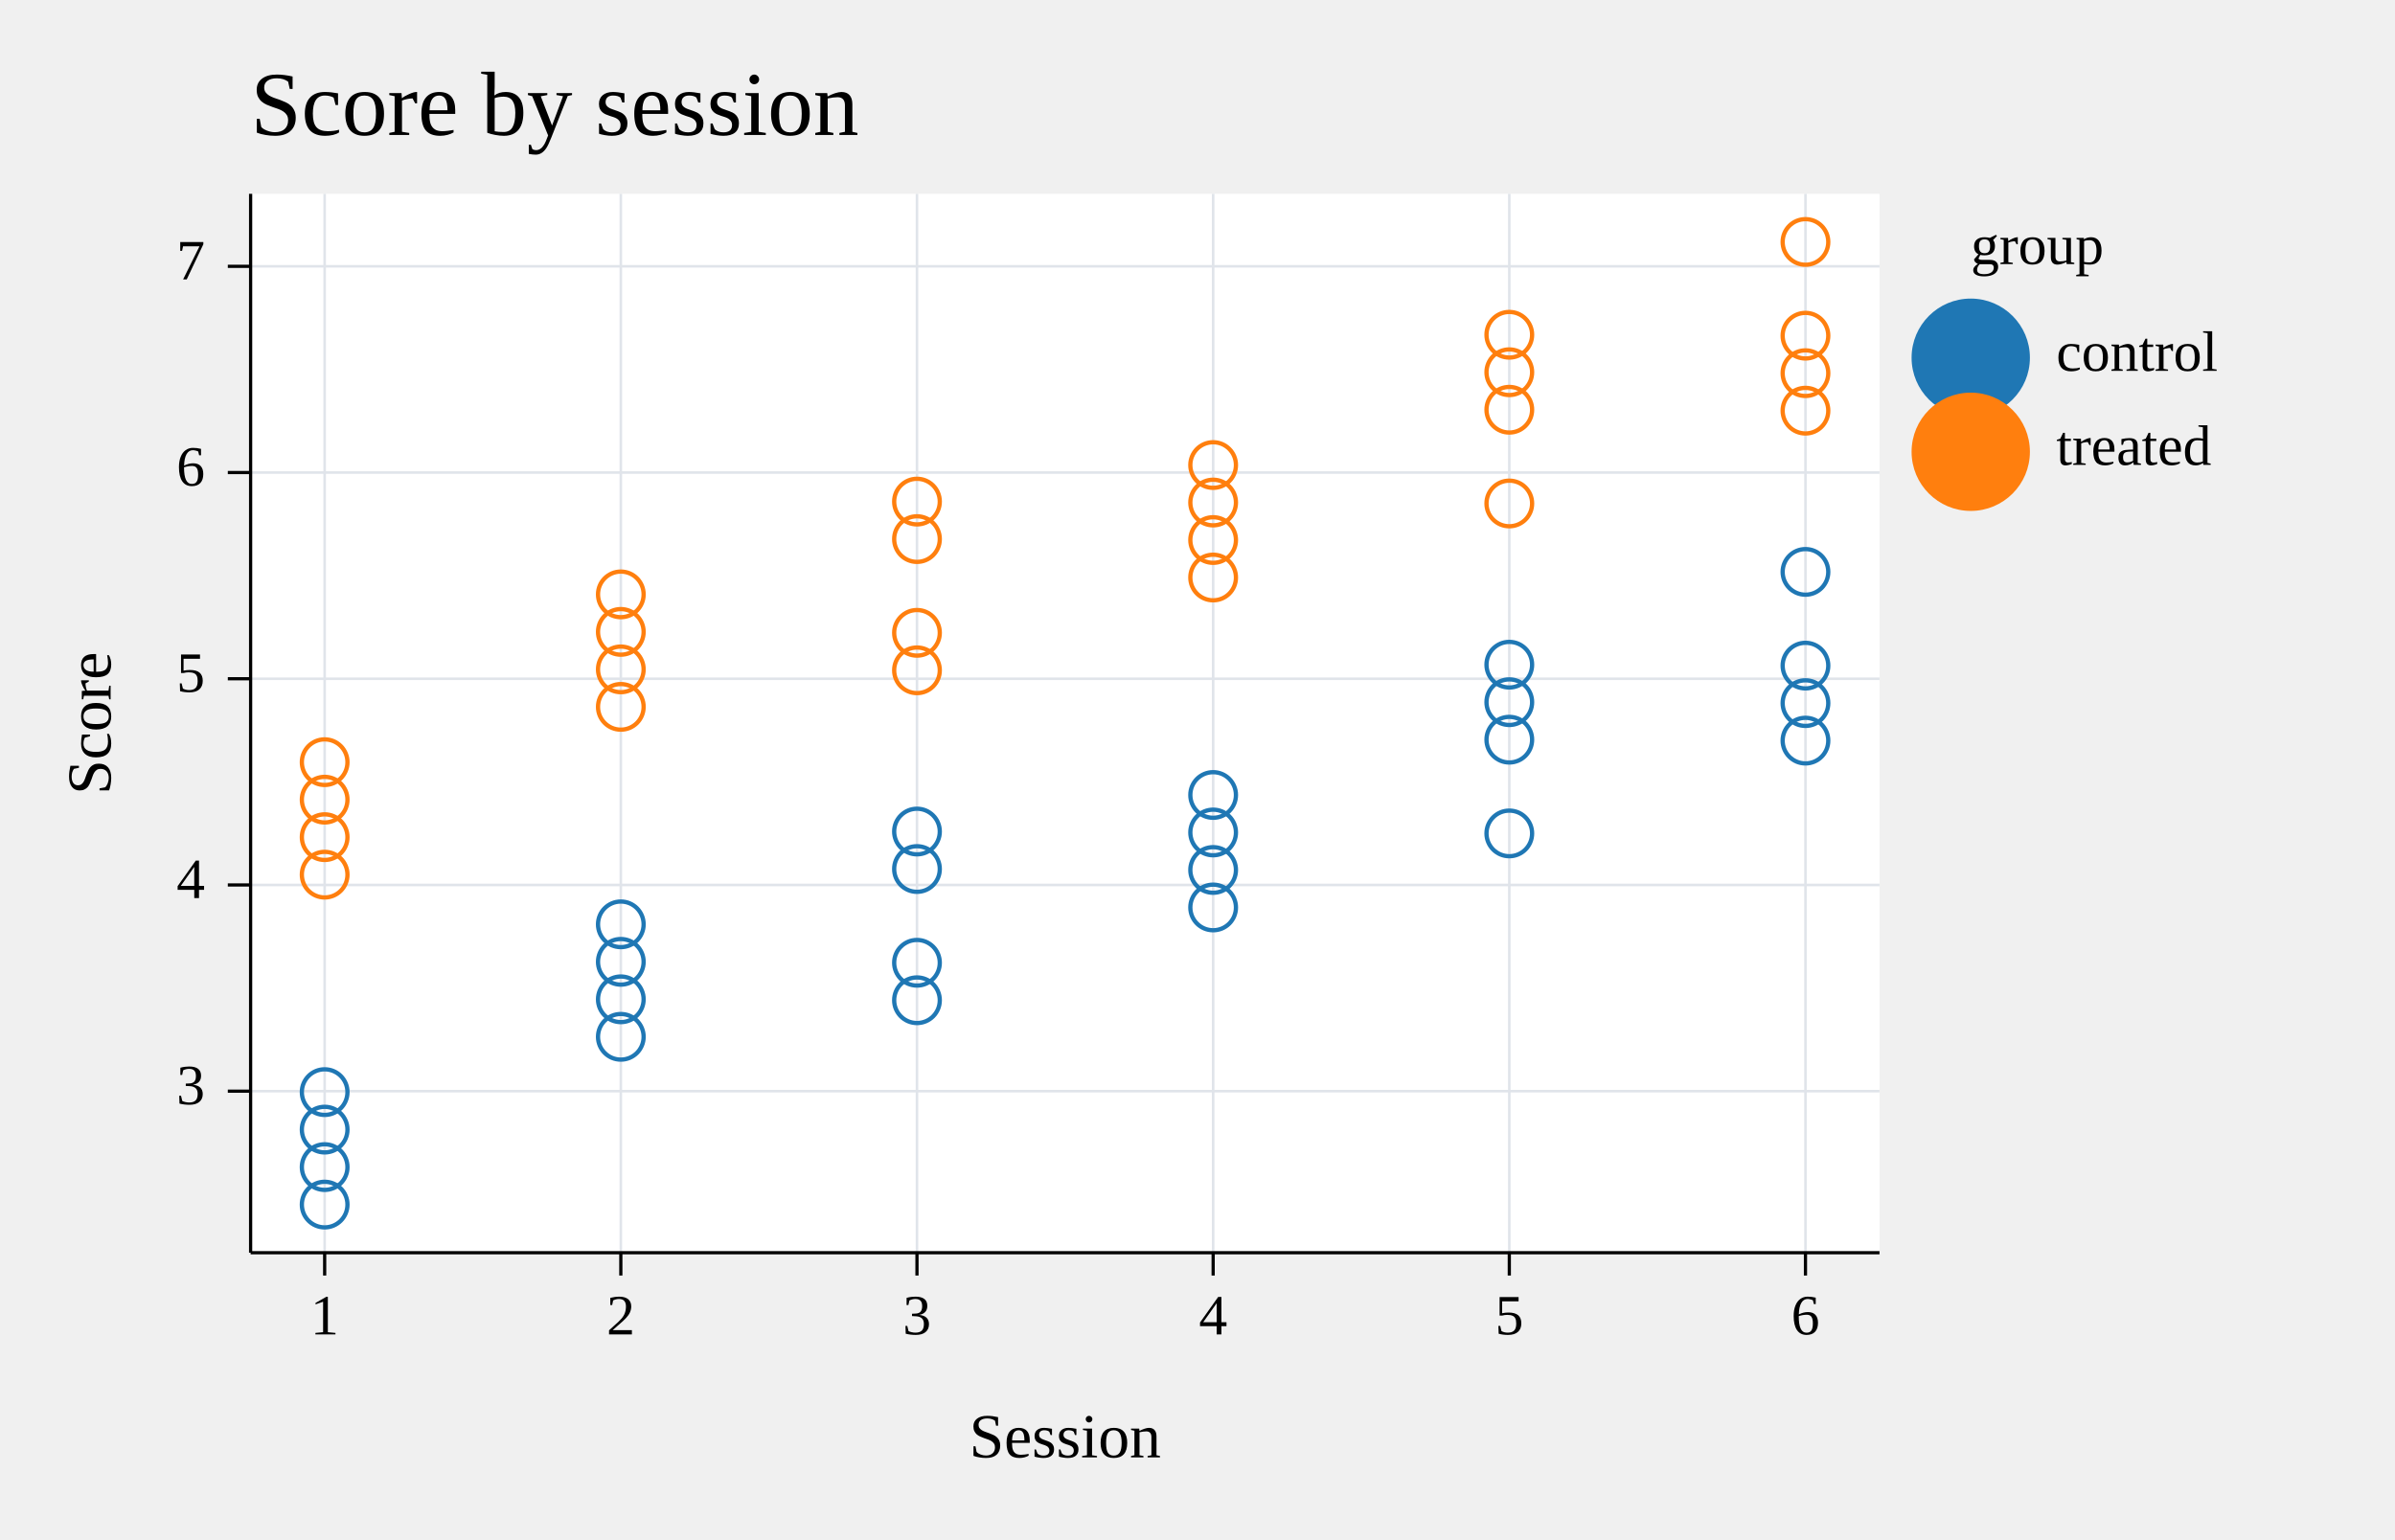
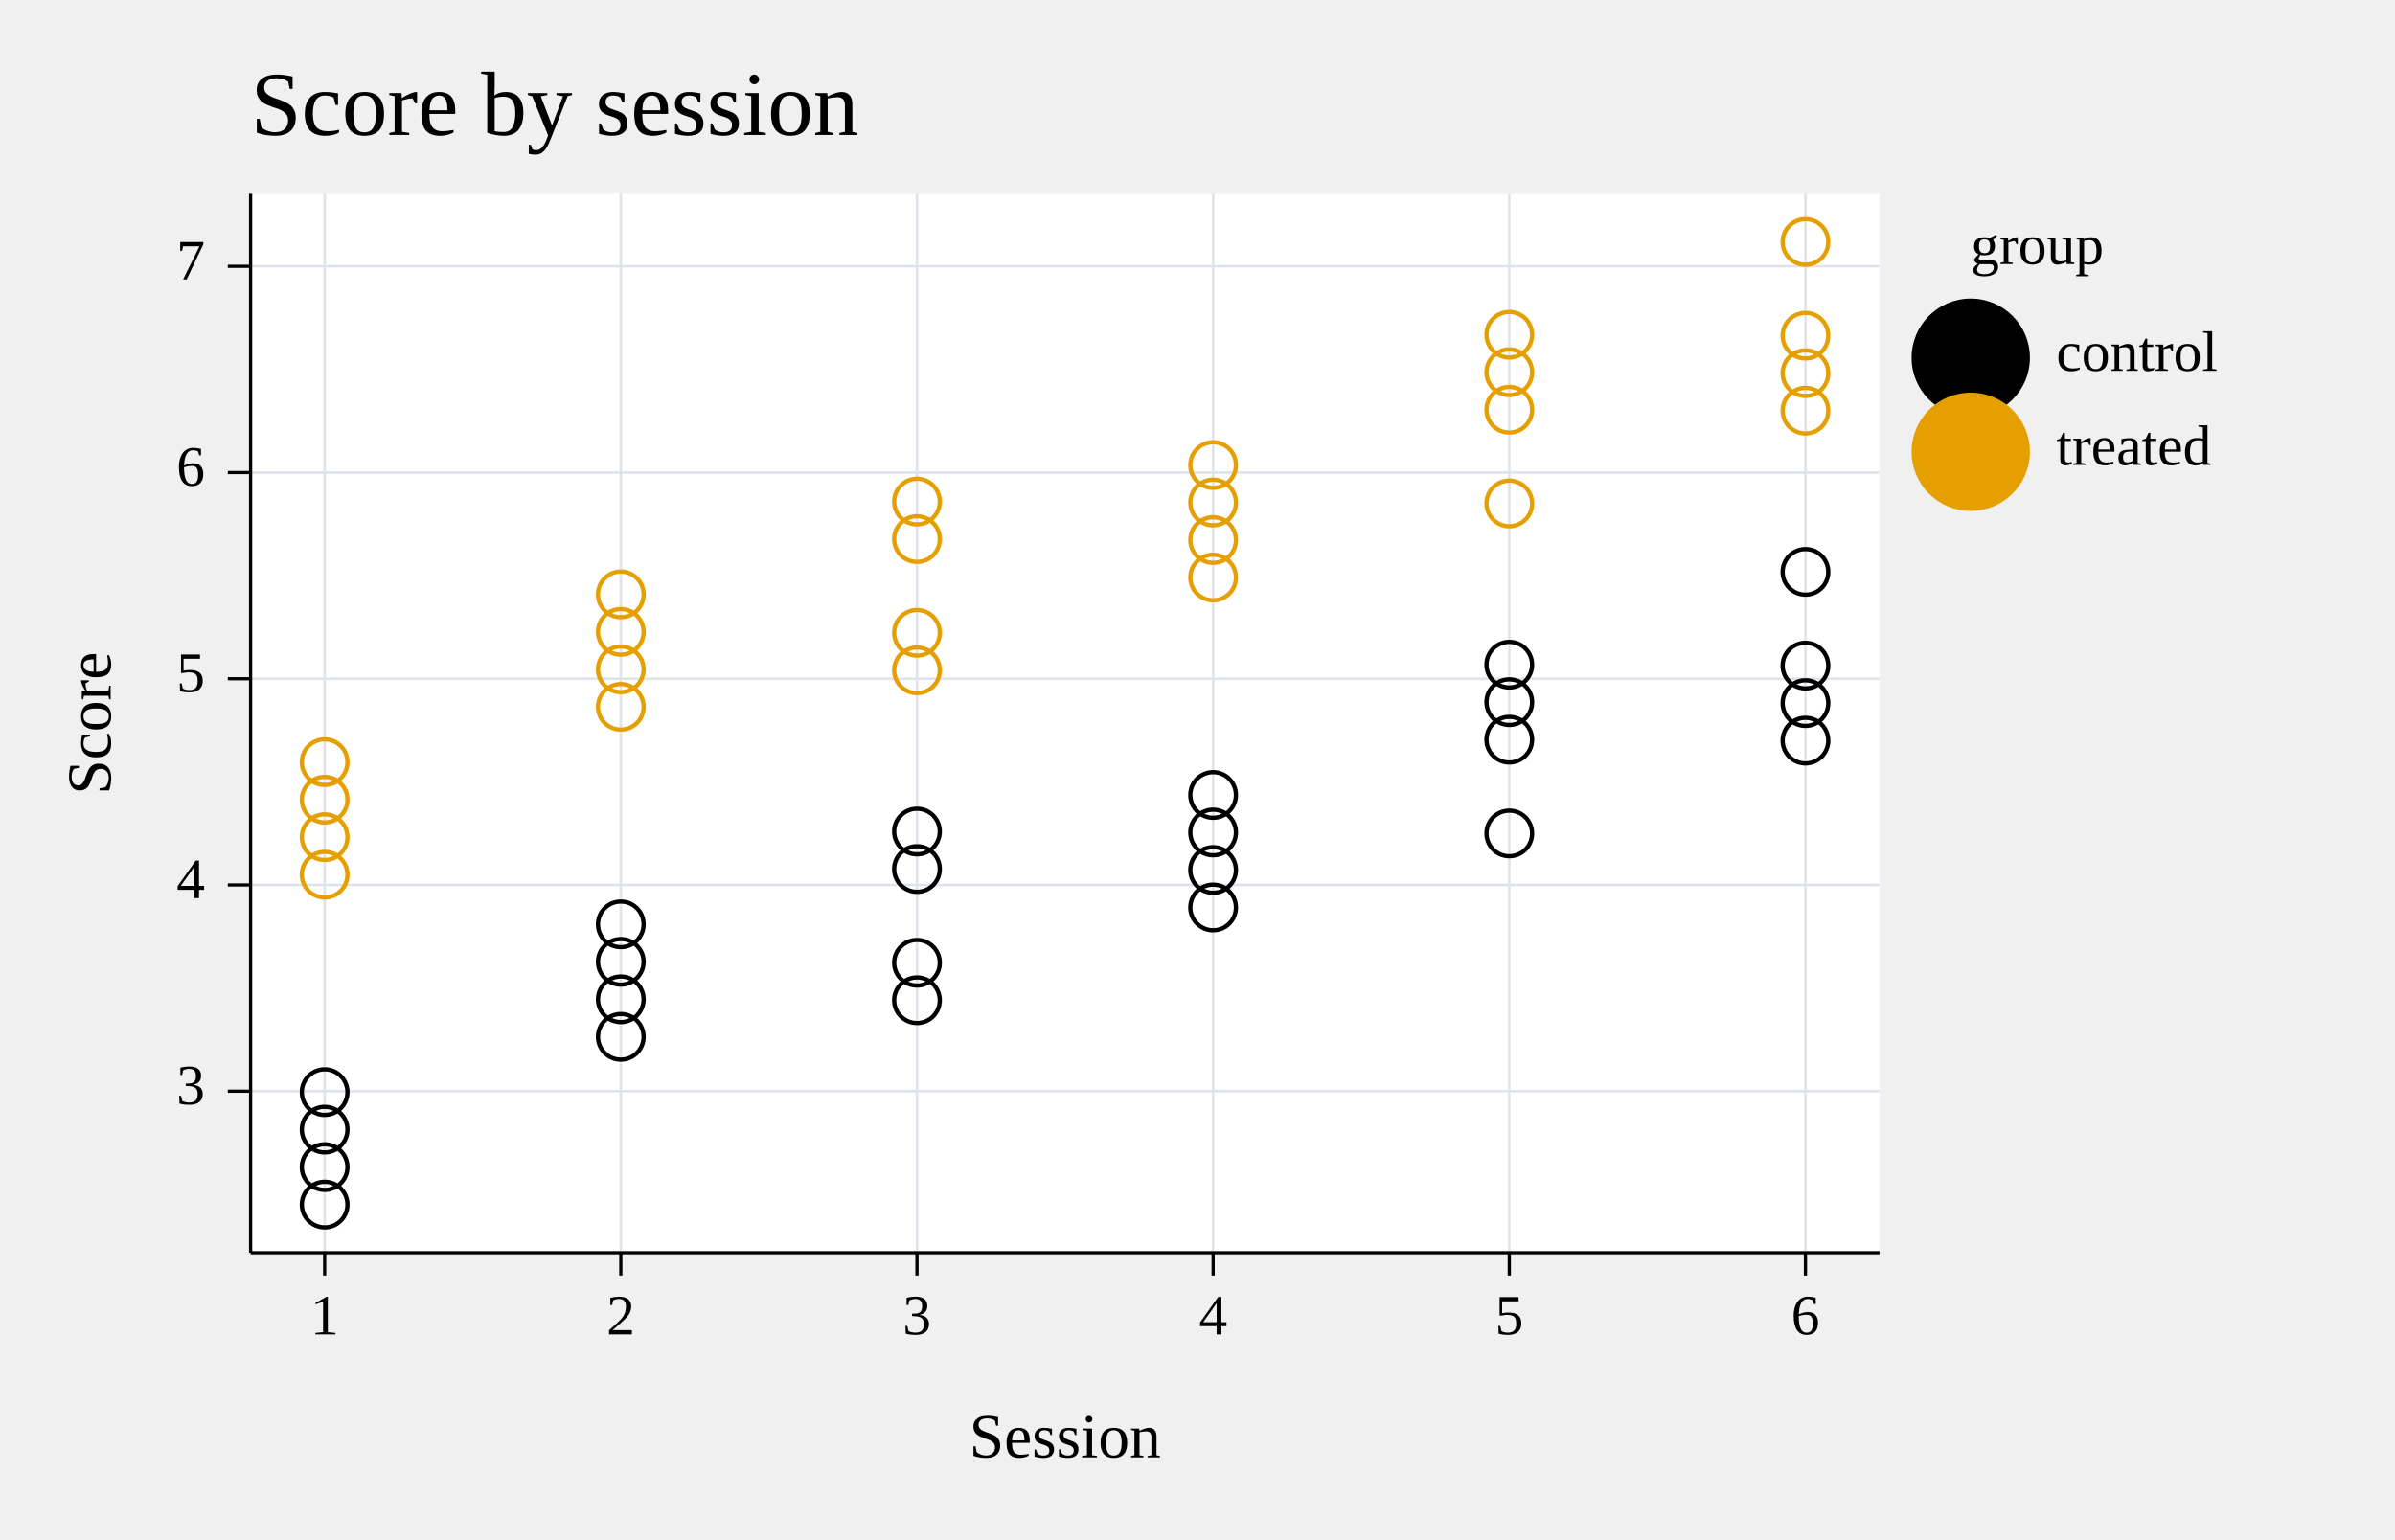
<svg xmlns="http://www.w3.org/2000/svg" width="560" height="360" viewBox="0 0 560 360" id="intaglio-plot" role="img" aria-labelledby="intaglio-plot-title" aria-describedby="intaglio-plot-description">
  <g data-name="plot-panel" clip-path="url(#clip-0)">
    <rect data-name="plot-panel-background" stroke="none" fill="#ffffff" stroke-width="1" stroke-linecap="butt" stroke-linejoin="miter" x="58.6" y="45.333" width="380.867" height="247.667" />
    <polyline data-name="plot-panel-grid-x" stroke="#e0e4ea" fill="none" stroke-width="0.6" stroke-linecap="butt" stroke-linejoin="miter" points="75.912,293 75.912,45.333" />
    <polyline data-name="plot-panel-grid-x" stroke="#e0e4ea" fill="none" stroke-width="0.6" stroke-linecap="butt" stroke-linejoin="miter" points="145.161,293 145.161,45.333" />
    <polyline data-name="plot-panel-grid-x" stroke="#e0e4ea" fill="none" stroke-width="0.6" stroke-linecap="butt" stroke-linejoin="miter" points="214.409,293 214.409,45.333" />
    <polyline data-name="plot-panel-grid-x" stroke="#e0e4ea" fill="none" stroke-width="0.6" stroke-linecap="butt" stroke-linejoin="miter" points="283.658,293 283.658,45.333" />
    <polyline data-name="plot-panel-grid-x" stroke="#e0e4ea" fill="none" stroke-width="0.6" stroke-linecap="butt" stroke-linejoin="miter" points="352.906,293 352.906,45.333" />
    <polyline data-name="plot-panel-grid-x" stroke="#e0e4ea" fill="none" stroke-width="0.6" stroke-linecap="butt" stroke-linejoin="miter" points="422.154,293 422.154,45.333" />
    <polyline data-name="plot-panel-grid-y" stroke="#e0e4ea" fill="none" stroke-width="0.6" stroke-linecap="butt" stroke-linejoin="miter" points="58.6,255.215 439.467,255.215" />
    <polyline data-name="plot-panel-grid-y" stroke="#e0e4ea" fill="none" stroke-width="0.6" stroke-linecap="butt" stroke-linejoin="miter" points="58.6,206.984 439.467,206.984" />
    <polyline data-name="plot-panel-grid-y" stroke="#e0e4ea" fill="none" stroke-width="0.6" stroke-linecap="butt" stroke-linejoin="miter" points="58.6,158.753 439.467,158.753" />
    <polyline data-name="plot-panel-grid-y" stroke="#e0e4ea" fill="none" stroke-width="0.6" stroke-linecap="butt" stroke-linejoin="miter" points="58.6,110.522 439.467,110.522" />
    <polyline data-name="plot-panel-grid-y" stroke="#e0e4ea" fill="none" stroke-width="0.6" stroke-linecap="butt" stroke-linejoin="miter" points="58.6,62.291 439.467,62.291" />
-     <circle stroke="#1f77b4" fill="none" stroke-width="1" stroke-linecap="butt" stroke-linejoin="miter" cx="75.912" cy="281.742" r="5.333" />
-     <circle stroke="#1f77b4" fill="none" stroke-width="1" stroke-linecap="butt" stroke-linejoin="miter" cx="145.161" cy="242.5" r="5.333" />
-     <circle stroke="#1f77b4" fill="none" stroke-width="1" stroke-linecap="butt" stroke-linejoin="miter" cx="214.409" cy="203.257" r="5.333" />
-     <circle stroke="#1f77b4" fill="none" stroke-width="1" stroke-linecap="butt" stroke-linejoin="miter" cx="283.658" cy="212.246" r="5.333" />
-     <circle stroke="#1f77b4" fill="none" stroke-width="1" stroke-linecap="butt" stroke-linejoin="miter" cx="352.906" cy="173.003" r="5.333" />
-     <circle stroke="#1f77b4" fill="none" stroke-width="1" stroke-linecap="butt" stroke-linejoin="miter" cx="422.154" cy="133.761" r="5.333" />
-     <circle stroke="#1f77b4" fill="none" stroke-width="1" stroke-linecap="butt" stroke-linejoin="miter" cx="75.912" cy="272.973" r="5.333" />
-     <circle stroke="#1f77b4" fill="none" stroke-width="1" stroke-linecap="butt" stroke-linejoin="miter" cx="145.161" cy="233.731" r="5.333" />
-     <circle stroke="#1f77b4" fill="none" stroke-width="1" stroke-linecap="butt" stroke-linejoin="miter" cx="214.409" cy="194.488" r="5.333" />
-     <circle stroke="#1f77b4" fill="none" stroke-width="1" stroke-linecap="butt" stroke-linejoin="miter" cx="283.658" cy="203.476" r="5.333" />
-     <circle stroke="#1f77b4" fill="none" stroke-width="1" stroke-linecap="butt" stroke-linejoin="miter" cx="352.906" cy="164.234" r="5.333" />
-     <circle stroke="#1f77b4" fill="none" stroke-width="1" stroke-linecap="butt" stroke-linejoin="miter" cx="422.154" cy="173.222" r="5.333" />
-     <circle stroke="#1f77b4" fill="none" stroke-width="1" stroke-linecap="butt" stroke-linejoin="miter" cx="75.912" cy="264.204" r="5.333" />
-     <circle stroke="#1f77b4" fill="none" stroke-width="1" stroke-linecap="butt" stroke-linejoin="miter" cx="145.161" cy="224.961" r="5.333" />
-     <circle stroke="#1f77b4" fill="none" stroke-width="1" stroke-linecap="butt" stroke-linejoin="miter" cx="214.409" cy="233.95" r="5.333" />
-     <circle stroke="#1f77b4" fill="none" stroke-width="1" stroke-linecap="butt" stroke-linejoin="miter" cx="283.658" cy="194.707" r="5.333" />
-     <circle stroke="#1f77b4" fill="none" stroke-width="1" stroke-linecap="butt" stroke-linejoin="miter" cx="352.906" cy="155.465" r="5.333" />
-     <circle stroke="#1f77b4" fill="none" stroke-width="1" stroke-linecap="butt" stroke-linejoin="miter" cx="422.154" cy="164.453" r="5.333" />
-     <circle stroke="#1f77b4" fill="none" stroke-width="1" stroke-linecap="butt" stroke-linejoin="miter" cx="75.912" cy="255.435" r="5.333" />
-     <circle stroke="#1f77b4" fill="none" stroke-width="1" stroke-linecap="butt" stroke-linejoin="miter" cx="145.161" cy="216.192" r="5.333" />
-     <circle stroke="#1f77b4" fill="none" stroke-width="1" stroke-linecap="butt" stroke-linejoin="miter" cx="214.409" cy="225.18" r="5.333" />
-     <circle stroke="#1f77b4" fill="none" stroke-width="1" stroke-linecap="butt" stroke-linejoin="miter" cx="283.658" cy="185.938" r="5.333" />
-     <circle stroke="#1f77b4" fill="none" stroke-width="1" stroke-linecap="butt" stroke-linejoin="miter" cx="352.906" cy="194.927" r="5.333" />
-     <circle stroke="#1f77b4" fill="none" stroke-width="1" stroke-linecap="butt" stroke-linejoin="miter" cx="422.154" cy="155.684" r="5.333" />
-     <circle stroke="#ff7f0e" fill="none" stroke-width="1" stroke-linecap="butt" stroke-linejoin="miter" cx="75.912" cy="204.573" r="5.333" />
-     <circle stroke="#ff7f0e" fill="none" stroke-width="1" stroke-linecap="butt" stroke-linejoin="miter" cx="145.161" cy="165.33" r="5.333" />
-     <circle stroke="#ff7f0e" fill="none" stroke-width="1" stroke-linecap="butt" stroke-linejoin="miter" cx="214.409" cy="126.088" r="5.333" />
-     <circle stroke="#ff7f0e" fill="none" stroke-width="1" stroke-linecap="butt" stroke-linejoin="miter" cx="283.658" cy="135.076" r="5.333" />
-     <circle stroke="#ff7f0e" fill="none" stroke-width="1" stroke-linecap="butt" stroke-linejoin="miter" cx="352.906" cy="95.834" r="5.333" />
-     <circle stroke="#ff7f0e" fill="none" stroke-width="1" stroke-linecap="butt" stroke-linejoin="miter" cx="422.154" cy="56.591" r="5.333" />
-     <circle stroke="#ff7f0e" fill="none" stroke-width="1" stroke-linecap="butt" stroke-linejoin="miter" cx="75.912" cy="195.803" r="5.333" />
-     <circle stroke="#ff7f0e" fill="none" stroke-width="1" stroke-linecap="butt" stroke-linejoin="miter" cx="145.161" cy="156.561" r="5.333" />
-     <circle stroke="#ff7f0e" fill="none" stroke-width="1" stroke-linecap="butt" stroke-linejoin="miter" cx="214.409" cy="117.318" r="5.333" />
-     <circle stroke="#ff7f0e" fill="none" stroke-width="1" stroke-linecap="butt" stroke-linejoin="miter" cx="283.658" cy="126.307" r="5.333" />
-     <circle stroke="#ff7f0e" fill="none" stroke-width="1" stroke-linecap="butt" stroke-linejoin="miter" cx="352.906" cy="87.064" r="5.333" />
-     <circle stroke="#ff7f0e" fill="none" stroke-width="1" stroke-linecap="butt" stroke-linejoin="miter" cx="422.154" cy="96.053" r="5.333" />
-     <circle stroke="#ff7f0e" fill="none" stroke-width="1" stroke-linecap="butt" stroke-linejoin="miter" cx="75.912" cy="187.034" r="5.333" />
-     <circle stroke="#ff7f0e" fill="none" stroke-width="1" stroke-linecap="butt" stroke-linejoin="miter" cx="145.161" cy="147.792" r="5.333" />
-     <circle stroke="#ff7f0e" fill="none" stroke-width="1" stroke-linecap="butt" stroke-linejoin="miter" cx="214.409" cy="156.78" r="5.333" />
-     <circle stroke="#ff7f0e" fill="none" stroke-width="1" stroke-linecap="butt" stroke-linejoin="miter" cx="283.658" cy="117.537" r="5.333" />
-     <circle stroke="#ff7f0e" fill="none" stroke-width="1" stroke-linecap="butt" stroke-linejoin="miter" cx="352.906" cy="78.295" r="5.333" />
-     <circle stroke="#ff7f0e" fill="none" stroke-width="1" stroke-linecap="butt" stroke-linejoin="miter" cx="422.154" cy="87.283" r="5.333" />
-     <circle stroke="#ff7f0e" fill="none" stroke-width="1" stroke-linecap="butt" stroke-linejoin="miter" cx="75.912" cy="178.265" r="5.333" />
-     <circle stroke="#ff7f0e" fill="none" stroke-width="1" stroke-linecap="butt" stroke-linejoin="miter" cx="145.161" cy="139.022" r="5.333" />
-     <circle stroke="#ff7f0e" fill="none" stroke-width="1" stroke-linecap="butt" stroke-linejoin="miter" cx="214.409" cy="148.011" r="5.333" />
-     <circle stroke="#ff7f0e" fill="none" stroke-width="1" stroke-linecap="butt" stroke-linejoin="miter" cx="283.658" cy="108.768" r="5.333" />
-     <circle stroke="#ff7f0e" fill="none" stroke-width="1" stroke-linecap="butt" stroke-linejoin="miter" cx="352.906" cy="117.757" r="5.333" />
-     <circle stroke="#ff7f0e" fill="none" stroke-width="1" stroke-linecap="butt" stroke-linejoin="miter" cx="422.154" cy="78.514" r="5.333" />
+     <circle stroke="#000000" fill="none" stroke-width="1" stroke-linecap="butt" stroke-linejoin="miter" cx="75.912" cy="281.742" r="5.333" />
+     <circle stroke="#000000" fill="none" stroke-width="1" stroke-linecap="butt" stroke-linejoin="miter" cx="145.161" cy="242.5" r="5.333" />
+     <circle stroke="#000000" fill="none" stroke-width="1" stroke-linecap="butt" stroke-linejoin="miter" cx="214.409" cy="203.257" r="5.333" />
+     <circle stroke="#000000" fill="none" stroke-width="1" stroke-linecap="butt" stroke-linejoin="miter" cx="283.658" cy="212.246" r="5.333" />
+     <circle stroke="#000000" fill="none" stroke-width="1" stroke-linecap="butt" stroke-linejoin="miter" cx="352.906" cy="173.003" r="5.333" />
+     <circle stroke="#000000" fill="none" stroke-width="1" stroke-linecap="butt" stroke-linejoin="miter" cx="422.154" cy="133.761" r="5.333" />
+     <circle stroke="#000000" fill="none" stroke-width="1" stroke-linecap="butt" stroke-linejoin="miter" cx="75.912" cy="272.973" r="5.333" />
+     <circle stroke="#000000" fill="none" stroke-width="1" stroke-linecap="butt" stroke-linejoin="miter" cx="145.161" cy="233.731" r="5.333" />
+     <circle stroke="#000000" fill="none" stroke-width="1" stroke-linecap="butt" stroke-linejoin="miter" cx="214.409" cy="194.488" r="5.333" />
+     <circle stroke="#000000" fill="none" stroke-width="1" stroke-linecap="butt" stroke-linejoin="miter" cx="283.658" cy="203.476" r="5.333" />
+     <circle stroke="#000000" fill="none" stroke-width="1" stroke-linecap="butt" stroke-linejoin="miter" cx="352.906" cy="164.234" r="5.333" />
+     <circle stroke="#000000" fill="none" stroke-width="1" stroke-linecap="butt" stroke-linejoin="miter" cx="422.154" cy="173.222" r="5.333" />
+     <circle stroke="#000000" fill="none" stroke-width="1" stroke-linecap="butt" stroke-linejoin="miter" cx="75.912" cy="264.204" r="5.333" />
+     <circle stroke="#000000" fill="none" stroke-width="1" stroke-linecap="butt" stroke-linejoin="miter" cx="145.161" cy="224.961" r="5.333" />
+     <circle stroke="#000000" fill="none" stroke-width="1" stroke-linecap="butt" stroke-linejoin="miter" cx="214.409" cy="233.95" r="5.333" />
+     <circle stroke="#000000" fill="none" stroke-width="1" stroke-linecap="butt" stroke-linejoin="miter" cx="283.658" cy="194.707" r="5.333" />
+     <circle stroke="#000000" fill="none" stroke-width="1" stroke-linecap="butt" stroke-linejoin="miter" cx="352.906" cy="155.465" r="5.333" />
+     <circle stroke="#000000" fill="none" stroke-width="1" stroke-linecap="butt" stroke-linejoin="miter" cx="422.154" cy="164.453" r="5.333" />
+     <circle stroke="#000000" fill="none" stroke-width="1" stroke-linecap="butt" stroke-linejoin="miter" cx="75.912" cy="255.435" r="5.333" />
+     <circle stroke="#000000" fill="none" stroke-width="1" stroke-linecap="butt" stroke-linejoin="miter" cx="145.161" cy="216.192" r="5.333" />
+     <circle stroke="#000000" fill="none" stroke-width="1" stroke-linecap="butt" stroke-linejoin="miter" cx="214.409" cy="225.18" r="5.333" />
+     <circle stroke="#000000" fill="none" stroke-width="1" stroke-linecap="butt" stroke-linejoin="miter" cx="283.658" cy="185.938" r="5.333" />
+     <circle stroke="#000000" fill="none" stroke-width="1" stroke-linecap="butt" stroke-linejoin="miter" cx="352.906" cy="194.927" r="5.333" />
+     <circle stroke="#000000" fill="none" stroke-width="1" stroke-linecap="butt" stroke-linejoin="miter" cx="422.154" cy="155.684" r="5.333" />
+     <circle stroke="#e69f00" fill="none" stroke-width="1" stroke-linecap="butt" stroke-linejoin="miter" cx="75.912" cy="204.573" r="5.333" />
+     <circle stroke="#e69f00" fill="none" stroke-width="1" stroke-linecap="butt" stroke-linejoin="miter" cx="145.161" cy="165.33" r="5.333" />
+     <circle stroke="#e69f00" fill="none" stroke-width="1" stroke-linecap="butt" stroke-linejoin="miter" cx="214.409" cy="126.088" r="5.333" />
+     <circle stroke="#e69f00" fill="none" stroke-width="1" stroke-linecap="butt" stroke-linejoin="miter" cx="283.658" cy="135.076" r="5.333" />
+     <circle stroke="#e69f00" fill="none" stroke-width="1" stroke-linecap="butt" stroke-linejoin="miter" cx="352.906" cy="95.834" r="5.333" />
+     <circle stroke="#e69f00" fill="none" stroke-width="1" stroke-linecap="butt" stroke-linejoin="miter" cx="422.154" cy="56.591" r="5.333" />
+     <circle stroke="#e69f00" fill="none" stroke-width="1" stroke-linecap="butt" stroke-linejoin="miter" cx="75.912" cy="195.803" r="5.333" />
+     <circle stroke="#e69f00" fill="none" stroke-width="1" stroke-linecap="butt" stroke-linejoin="miter" cx="145.161" cy="156.561" r="5.333" />
+     <circle stroke="#e69f00" fill="none" stroke-width="1" stroke-linecap="butt" stroke-linejoin="miter" cx="214.409" cy="117.318" r="5.333" />
+     <circle stroke="#e69f00" fill="none" stroke-width="1" stroke-linecap="butt" stroke-linejoin="miter" cx="283.658" cy="126.307" r="5.333" />
+     <circle stroke="#e69f00" fill="none" stroke-width="1" stroke-linecap="butt" stroke-linejoin="miter" cx="352.906" cy="87.064" r="5.333" />
+     <circle stroke="#e69f00" fill="none" stroke-width="1" stroke-linecap="butt" stroke-linejoin="miter" cx="422.154" cy="96.053" r="5.333" />
+     <circle stroke="#e69f00" fill="none" stroke-width="1" stroke-linecap="butt" stroke-linejoin="miter" cx="75.912" cy="187.034" r="5.333" />
+     <circle stroke="#e69f00" fill="none" stroke-width="1" stroke-linecap="butt" stroke-linejoin="miter" cx="145.161" cy="147.792" r="5.333" />
+     <circle stroke="#e69f00" fill="none" stroke-width="1" stroke-linecap="butt" stroke-linejoin="miter" cx="214.409" cy="156.78" r="5.333" />
+     <circle stroke="#e69f00" fill="none" stroke-width="1" stroke-linecap="butt" stroke-linejoin="miter" cx="283.658" cy="117.537" r="5.333" />
+     <circle stroke="#e69f00" fill="none" stroke-width="1" stroke-linecap="butt" stroke-linejoin="miter" cx="352.906" cy="78.295" r="5.333" />
+     <circle stroke="#e69f00" fill="none" stroke-width="1" stroke-linecap="butt" stroke-linejoin="miter" cx="422.154" cy="87.283" r="5.333" />
+     <circle stroke="#e69f00" fill="none" stroke-width="1" stroke-linecap="butt" stroke-linejoin="miter" cx="75.912" cy="178.265" r="5.333" />
+     <circle stroke="#e69f00" fill="none" stroke-width="1" stroke-linecap="butt" stroke-linejoin="miter" cx="145.161" cy="139.022" r="5.333" />
+     <circle stroke="#e69f00" fill="none" stroke-width="1" stroke-linecap="butt" stroke-linejoin="miter" cx="214.409" cy="148.011" r="5.333" />
+     <circle stroke="#e69f00" fill="none" stroke-width="1" stroke-linecap="butt" stroke-linejoin="miter" cx="283.658" cy="108.768" r="5.333" />
+     <circle stroke="#e69f00" fill="none" stroke-width="1" stroke-linecap="butt" stroke-linejoin="miter" cx="352.906" cy="117.757" r="5.333" />
+     <circle stroke="#e69f00" fill="none" stroke-width="1" stroke-linecap="butt" stroke-linejoin="miter" cx="422.154" cy="78.514" r="5.333" />
  </g>
  <g data-name="x-axis">
    <polyline data-name="x-axis-baseline" stroke="#000000" fill="none" stroke-width="0.75" stroke-linecap="butt" stroke-linejoin="miter" points="58.6,293 439.467,293" />
    <polyline data-name="x-axis-ticks" stroke="#000000" fill="none" stroke-width="0.75" stroke-linecap="butt" stroke-linejoin="miter" points="75.912,293 75.912,298.333" />
    <polyline data-name="x-axis-ticks" stroke="#000000" fill="none" stroke-width="0.75" stroke-linecap="butt" stroke-linejoin="miter" points="145.161,293 145.161,298.333" />
    <polyline data-name="x-axis-ticks" stroke="#000000" fill="none" stroke-width="0.75" stroke-linecap="butt" stroke-linejoin="miter" points="214.409,293 214.409,298.333" />
    <polyline data-name="x-axis-ticks" stroke="#000000" fill="none" stroke-width="0.75" stroke-linecap="butt" stroke-linejoin="miter" points="283.658,293 283.658,298.333" />
    <polyline data-name="x-axis-ticks" stroke="#000000" fill="none" stroke-width="0.75" stroke-linecap="butt" stroke-linejoin="miter" points="352.906,293 352.906,298.333" />
    <polyline data-name="x-axis-ticks" stroke="#000000" fill="none" stroke-width="0.75" stroke-linecap="butt" stroke-linejoin="miter" points="422.154,293 422.154,298.333" />
    <text data-name="x-axis-label" fill="#000000" stroke="none" font-size="13.333" x="75.912" y="303.667" text-anchor="middle" dominant-baseline="text-before-edge">1</text>
    <text data-name="x-axis-label" fill="#000000" stroke="none" font-size="13.333" x="145.161" y="303.667" text-anchor="middle" dominant-baseline="text-before-edge">2</text>
    <text data-name="x-axis-label" fill="#000000" stroke="none" font-size="13.333" x="214.409" y="303.667" text-anchor="middle" dominant-baseline="text-before-edge">3</text>
    <text data-name="x-axis-label" fill="#000000" stroke="none" font-size="13.333" x="283.658" y="303.667" text-anchor="middle" dominant-baseline="text-before-edge">4</text>
    <text data-name="x-axis-label" fill="#000000" stroke="none" font-size="13.333" x="352.906" y="303.667" text-anchor="middle" dominant-baseline="text-before-edge">5</text>
    <text data-name="x-axis-label" fill="#000000" stroke="none" font-size="13.333" x="422.154" y="303.667" text-anchor="middle" dominant-baseline="text-before-edge">6</text>
    <text data-name="x-axis-title" fill="#000000" stroke="none" font-size="14.667" x="249.033" y="337.5" text-anchor="middle" dominant-baseline="middle">Session</text>
  </g>
  <g data-name="y-axis">
    <polyline data-name="y-axis-baseline" stroke="#000000" fill="none" stroke-width="0.75" stroke-linecap="butt" stroke-linejoin="miter" points="58.6,293 58.6,45.333" />
    <polyline data-name="y-axis-ticks" stroke="#000000" fill="none" stroke-width="0.75" stroke-linecap="butt" stroke-linejoin="miter" points="58.6,255.215 53.267,255.215" />
    <polyline data-name="y-axis-ticks" stroke="#000000" fill="none" stroke-width="0.75" stroke-linecap="butt" stroke-linejoin="miter" points="58.6,206.984 53.267,206.984" />
    <polyline data-name="y-axis-ticks" stroke="#000000" fill="none" stroke-width="0.75" stroke-linecap="butt" stroke-linejoin="miter" points="58.6,158.753 53.267,158.753" />
    <polyline data-name="y-axis-ticks" stroke="#000000" fill="none" stroke-width="0.75" stroke-linecap="butt" stroke-linejoin="miter" points="58.6,110.522 53.267,110.522" />
    <polyline data-name="y-axis-ticks" stroke="#000000" fill="none" stroke-width="0.75" stroke-linecap="butt" stroke-linejoin="miter" points="58.6,62.291 53.267,62.291" />
    <text data-name="y-axis-label" fill="#000000" stroke="none" font-size="13.333" x="47.933" y="255.215" text-anchor="end" dominant-baseline="middle">3</text>
    <text data-name="y-axis-label" fill="#000000" stroke="none" font-size="13.333" x="47.933" y="206.984" text-anchor="end" dominant-baseline="middle">4</text>
    <text data-name="y-axis-label" fill="#000000" stroke="none" font-size="13.333" x="47.933" y="158.753" text-anchor="end" dominant-baseline="middle">5</text>
    <text data-name="y-axis-label" fill="#000000" stroke="none" font-size="13.333" x="47.933" y="110.522" text-anchor="end" dominant-baseline="middle">6</text>
    <text data-name="y-axis-label" fill="#000000" stroke="none" font-size="13.333" x="47.933" y="62.291" text-anchor="end" dominant-baseline="middle">7</text>
    <text data-name="y-axis-title" fill="#000000" stroke="none" font-size="14.667" x="22.5" y="169.167" text-anchor="middle" dominant-baseline="middle" transform="rotate(-90 22.5 169.1667)">Score</text>
  </g>
  <g data-name="group-legend">
    <text data-name="group-legend-title" fill="#000000" stroke="none" font-size="13.333" x="460.8" y="53.333" text-anchor="start" dominant-baseline="text-before-edge">group</text>
-     <circle data-name="group-legend-entry-0-key" stroke="#1f77b4" fill="#1f77b4" stroke-width="1" stroke-linecap="butt" stroke-linejoin="miter" cx="460.8" cy="83.667" r="13.333" />
+     <circle data-name="group-legend-entry-0-key" stroke="#000000" fill="#000000" stroke-width="1" stroke-linecap="butt" stroke-linejoin="miter" cx="460.8" cy="83.667" r="13.333" />
    <text data-name="group-legend-entry-0-label" fill="#000000" stroke="none" font-size="13.333" x="480.8" y="83.667" text-anchor="start" dominant-baseline="middle">control</text>
-     <circle data-name="group-legend-entry-1-key" stroke="#ff7f0e" fill="#ff7f0e" stroke-width="1" stroke-linecap="butt" stroke-linejoin="miter" cx="460.8" cy="105.667" r="13.333" />
+     <circle data-name="group-legend-entry-1-key" stroke="#e69f00" fill="#e69f00" stroke-width="1" stroke-linecap="butt" stroke-linejoin="miter" cx="460.8" cy="105.667" r="13.333" />
    <text data-name="group-legend-entry-1-label" fill="#000000" stroke="none" font-size="13.333" x="480.8" y="105.667" text-anchor="start" dominant-baseline="middle">treated</text>
  </g>
  <g data-name="plot-title">
    <text data-name="plot-title" fill="#000000" stroke="none" font-size="21.333" x="58.6" y="26.667" text-anchor="start" dominant-baseline="middle">Score by session</text>
  </g>
  <defs>
    <clipPath id="clip-0">
      <rect x="58.6" y="45.333" width="380.867" height="247.667" />
    </clipPath>
  </defs>
</svg>
